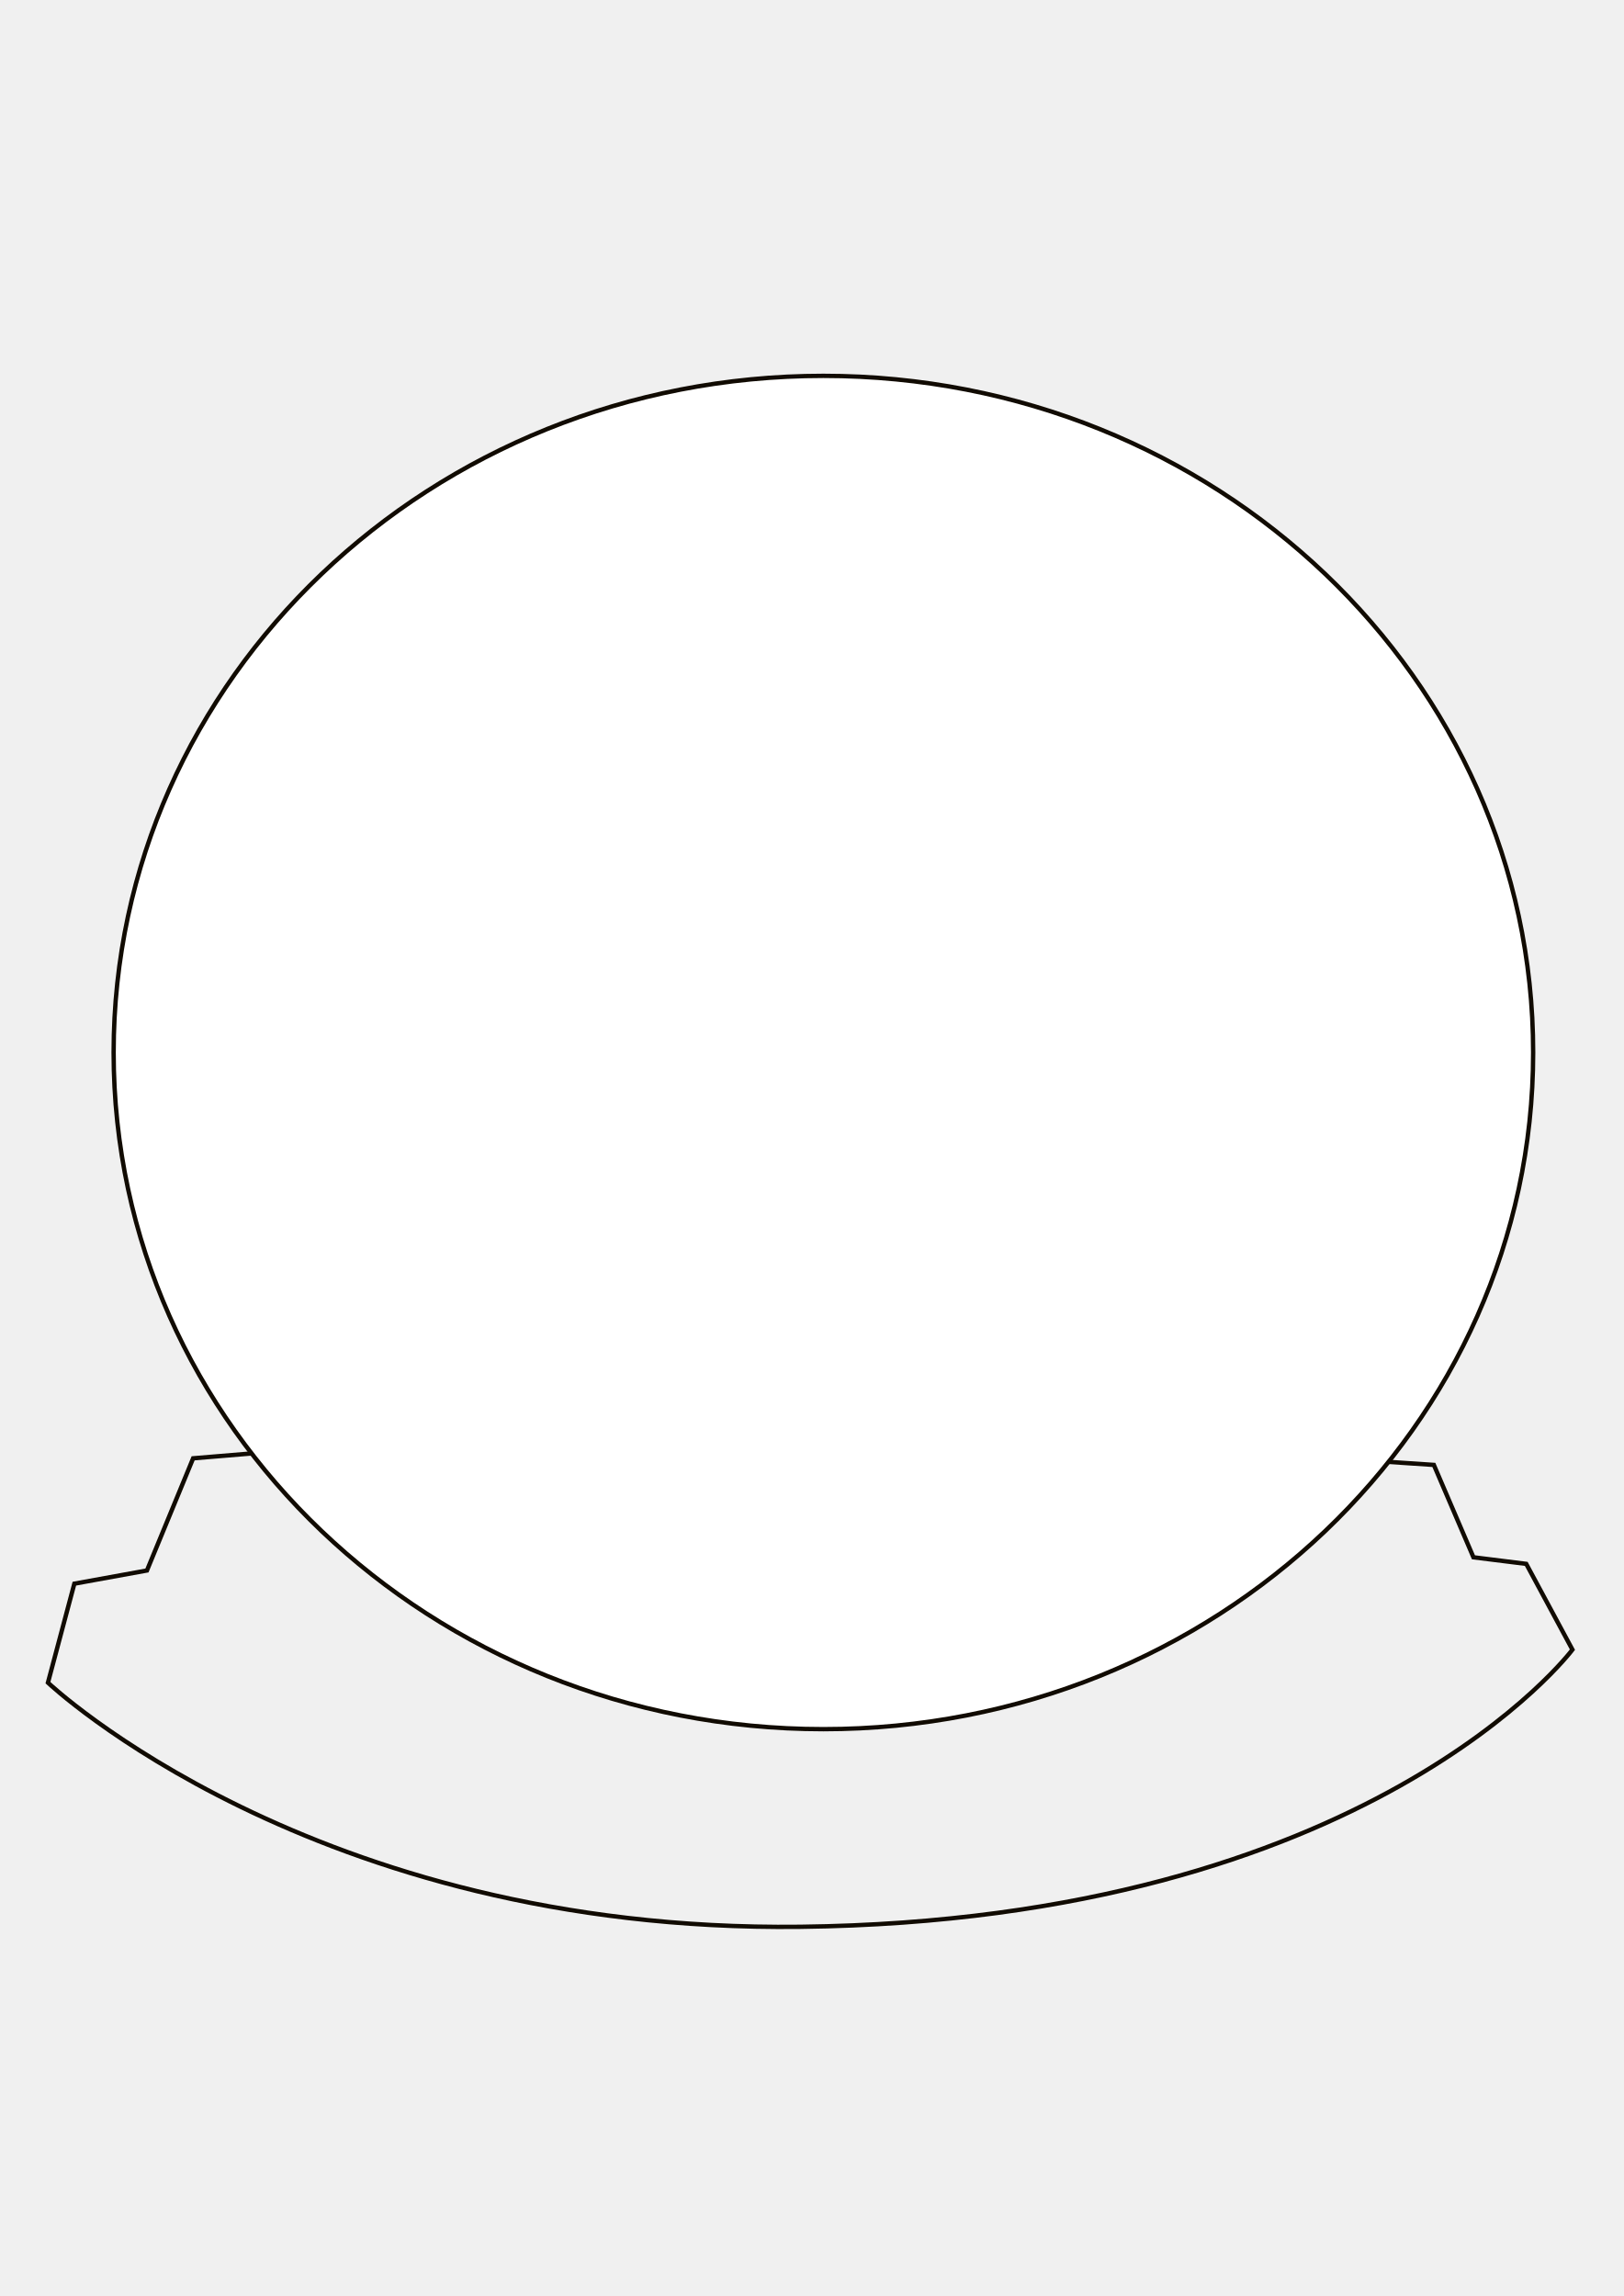
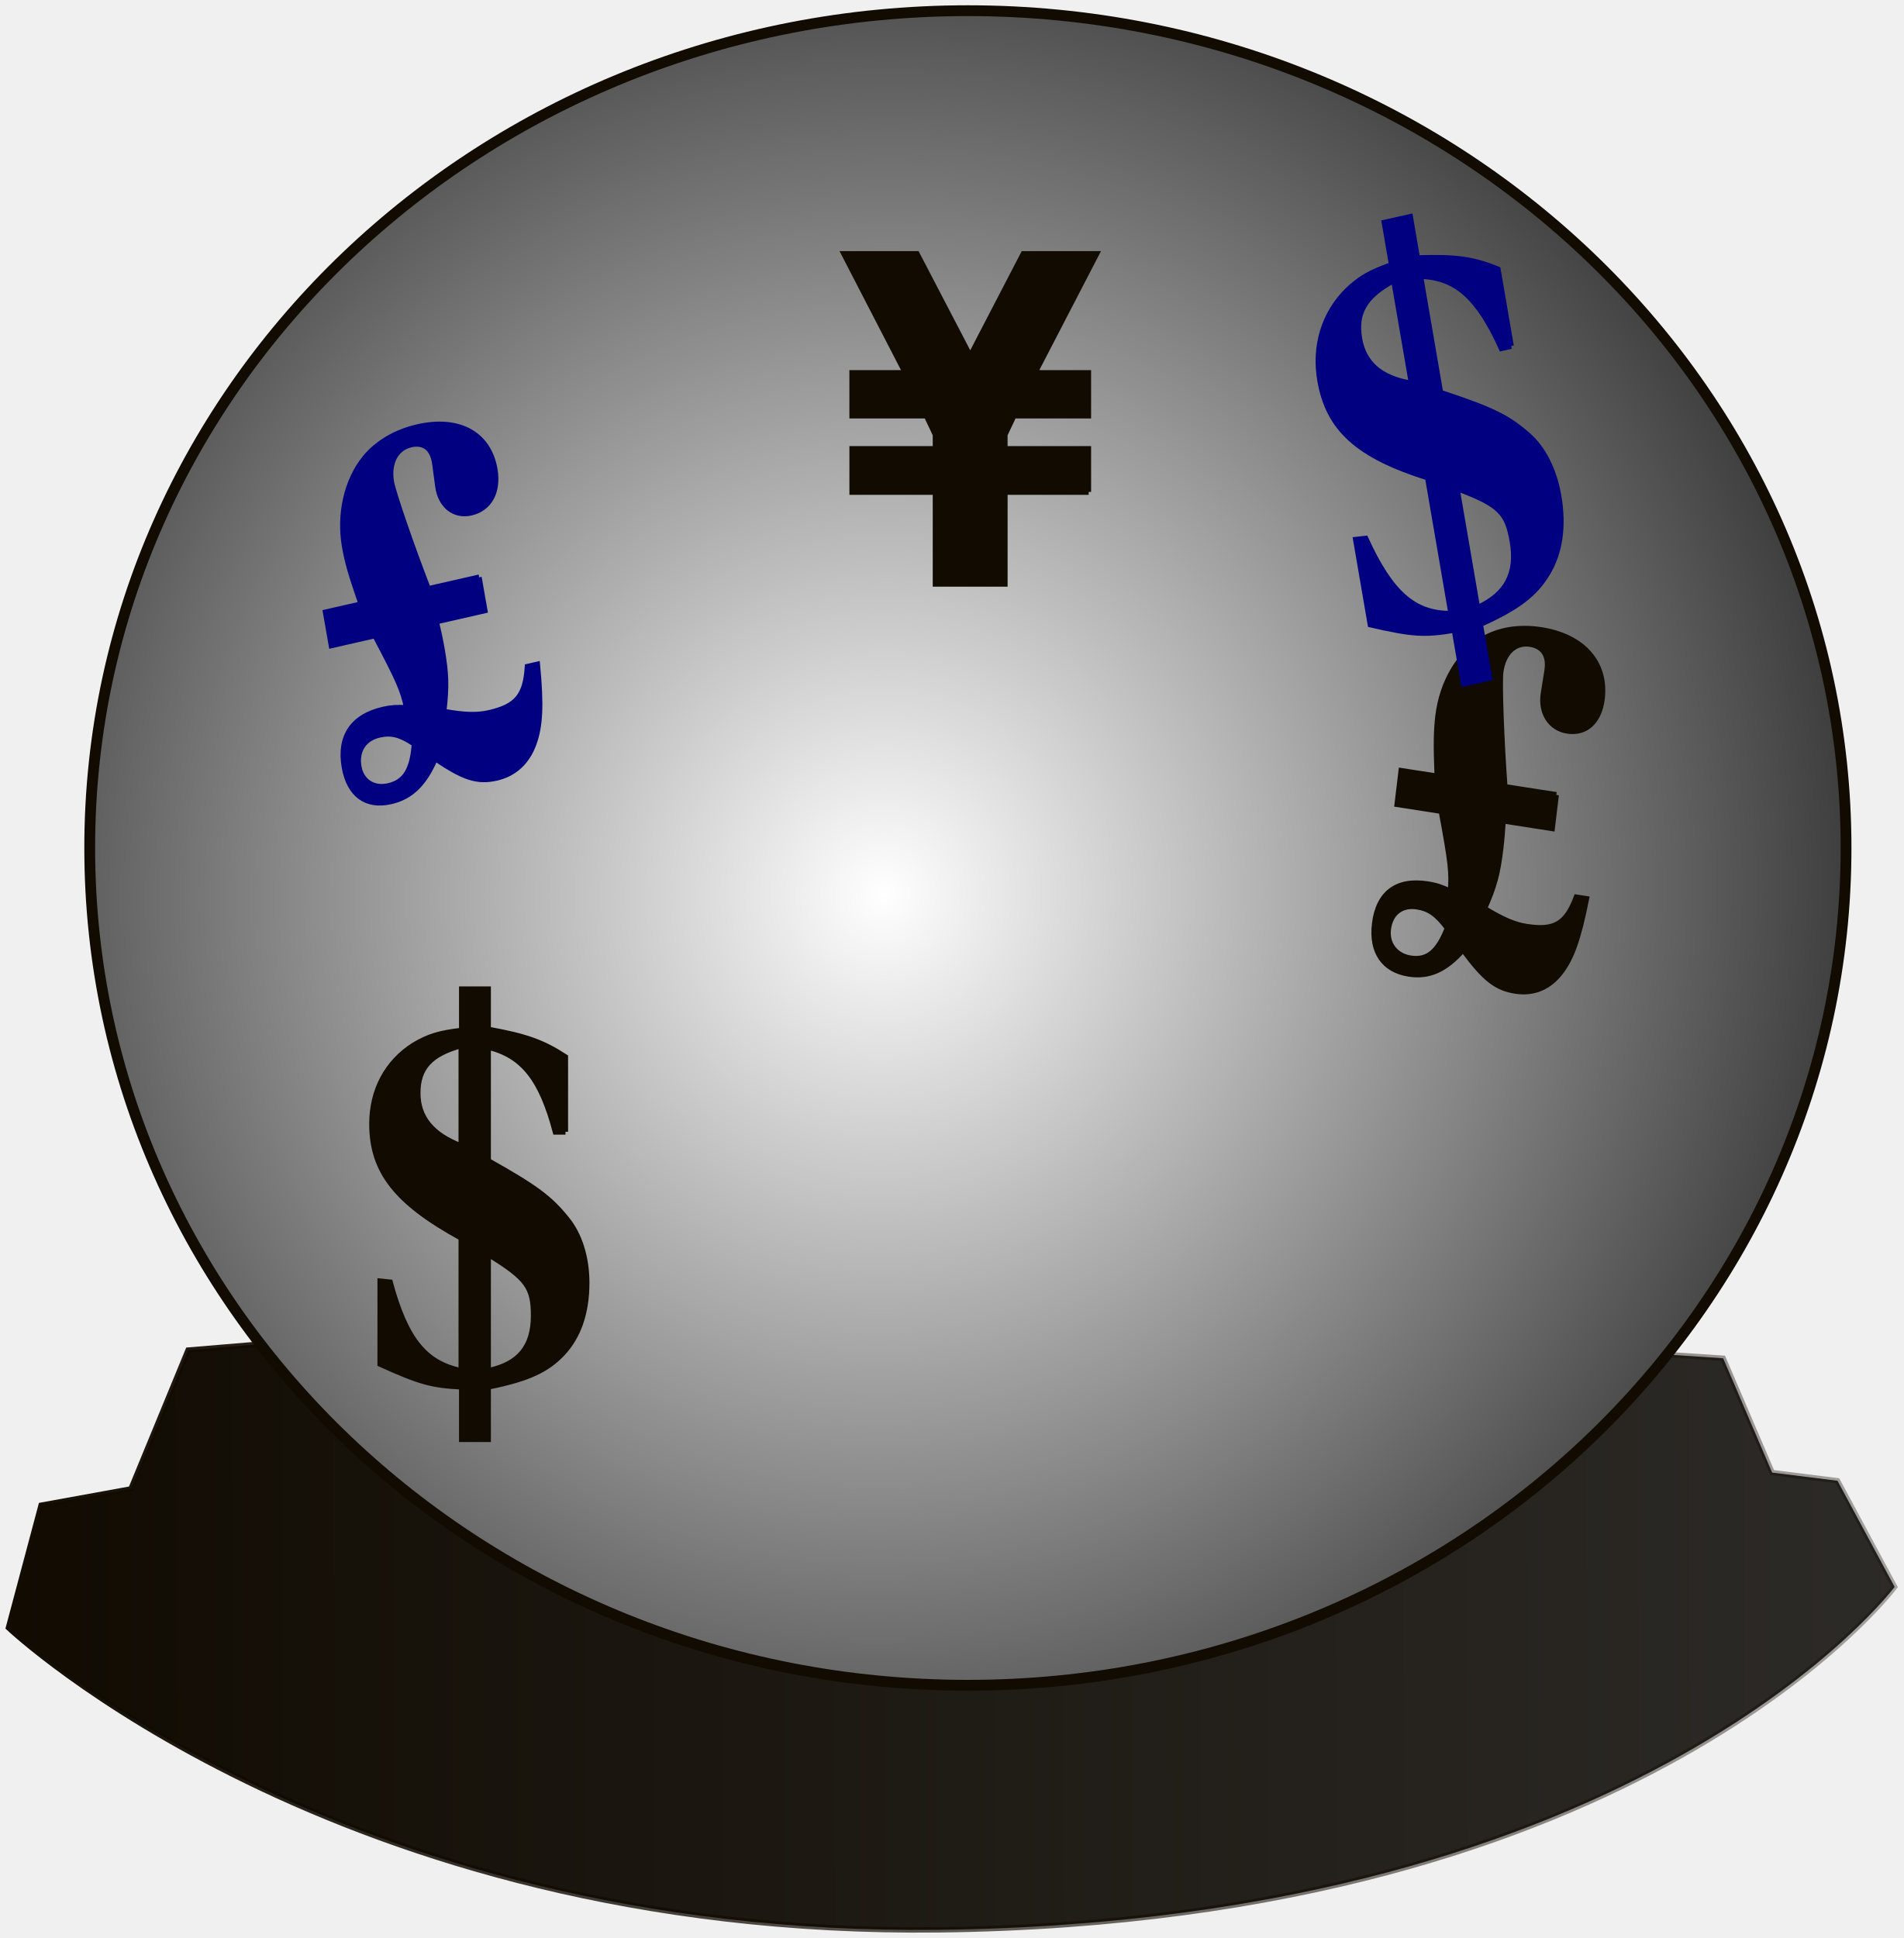
- <svg xmlns="http://www.w3.org/2000/svg" width="744.094" height="1052.362" id="svg3445" version="1.1">
-   <defs id="defs3447" />
-   <g id="layer1">
-     <path style="fill:none;stroke:#110b02;stroke-width:2;stroke-linecap:butt;stroke-linejoin:miter;stroke-opacity:1;stroke-miterlimit:4;stroke-dasharray:none" d="m 611.724,668.411 45.365,3.024 18.146,42.341 24.195,3.024 21.171,39.317 c 0,0 -92.584,123.927 -353.85,127.023 C 142.858,885.793 21.974,771.239 21.974,771.239 l 12.097,-45.365 33.268,-6.049 21.171,-51.414 36.292,-3.024 z" id="path3875" />
-     <path style="fill:#ffffff;fill-opacity:1;stroke:#110b02;stroke-width:0.52;stroke-linejoin:round;stroke-miterlimit:4;stroke-opacity:1;stroke-dasharray:none" id="path3877" d="m 695,379.505 a 84.643,80.714 0 1 1 -169.286,0 84.643,80.714 0 1 1 169.286,0 z" transform="matrix(3.842757,0,0,3.84246,-1968.117,-975.8202)" />
-     <flowRoot xml:space="preserve" id="flowRoot3879" style="font-size:12px;font-style:normal;font-variant:normal;font-weight:normal;font-stretch:normal;text-align:start;line-height:125%;letter-spacing:0px;word-spacing:0px;writing-mode:lr-tb;text-anchor:start;fill:none;fill-opacity:1;stroke:#110b02;font-family:Sans;-inkscape-font-specification:Sans;stroke-opacity:1;stroke-width:0.2;stroke-miterlimit:4;stroke-dasharray:none" transform="matrix(9.169706,-2.088724,1.832555,10.45152,-5554.558,-2167.499)">
-       <flowRegion id="flowRegion3881">
-         <rect id="rect3883" width="29.286" height="42.143" x="549.286" y="345.219" style="stroke:#110b02;stroke-opacity:1;fill:none;stroke-width:0.2;stroke-miterlimit:4;stroke-dasharray:none" />
-       </flowRegion>
-       <flowPara id="flowPara3885" style="font-size:18px;font-style:normal;font-variant:normal;font-weight:bold;font-stretch:normal;text-align:start;line-height:125%;writing-mode:lr-tb;text-anchor:start;font-family:Nimbus Roman No9 L;-inkscape-font-specification:Nimbus Roman No9 L Bold;stroke:#110b02;stroke-opacity:1;fill:none;stroke-width:0.2;stroke-miterlimit:4;stroke-dasharray:none">£</flowPara>
-     </flowRoot>
-     <flowRoot xml:space="preserve" id="flowRoot3887" style="font-size:12px;font-style:normal;font-variant:normal;font-weight:normal;font-stretch:normal;text-align:start;line-height:125%;letter-spacing:0px;word-spacing:0px;writing-mode:lr-tb;text-anchor:start;fill:none;stroke:#110b02;stroke-width:0.236;stroke-miterlimit:4;stroke-opacity:1;stroke-dasharray:none;font-family:Sans;-inkscape-font-specification:Sans" transform="matrix(7.735165,0,0,9.304631,-4250.68,-2735.464)">
-       <flowRegion id="flowRegion3889">
-         <rect id="rect3891" width="39.286" height="42.857" x="592.143" y="317.362" style="fill:none;stroke:#110b02;stroke-width:0.236;stroke-miterlimit:4;stroke-opacity:1;stroke-dasharray:none" />
-       </flowRegion>
-       <flowPara id="flowPara3895" style="font-size:18px;font-style:normal;font-variant:normal;font-weight:bold;font-stretch:normal;text-align:start;line-height:125%;writing-mode:lr-tb;text-anchor:start;fill:none;stroke:#110b02;stroke-width:0.236;stroke-miterlimit:4;stroke-opacity:1;stroke-dasharray:none;font-family:Sans;-inkscape-font-specification:Sans Bold">¥</flowPara>
-     </flowRoot>
-     <flowRoot xml:space="preserve" id="flowRoot3879-4" style="font-size:12px;font-style:normal;font-variant:normal;font-weight:normal;font-stretch:normal;text-align:start;line-height:125%;letter-spacing:0px;word-spacing:0px;writing-mode:lr-tb;text-anchor:start;fill:none;fill-opacity:1;stroke:#110b02;font-family:Sans;-inkscape-font-specification:Sans;stroke-opacity:1;stroke-width:0.2;stroke-miterlimit:4;stroke-dasharray:none" transform="matrix(9.265265,1.440208,-1.263575,10.56044,-4109.269,-4088.349)">
-       <flowRegion id="flowRegion3881-7">
-         <rect id="rect3883-8" width="29.286" height="42.143" x="549.286" y="345.219" style="stroke:#110b02;stroke-opacity:1;fill:none;stroke-width:0.2;stroke-miterlimit:4;stroke-dasharray:none" />
-       </flowRegion>
-       <flowPara id="flowPara3885-9" style="font-size:18px;font-style:normal;font-variant:normal;font-weight:bold;font-stretch:normal;text-align:start;line-height:125%;writing-mode:lr-tb;text-anchor:start;font-family:Nimbus Roman No9 L;-inkscape-font-specification:Nimbus Roman No9 L Bold;stroke:#110b02;stroke-opacity:1;fill:none;stroke-width:0.2;stroke-miterlimit:4;stroke-dasharray:none">£</flowPara>
-     </flowRoot>
-     <flowRoot xml:space="preserve" id="flowRoot3924" style="font-size:12px;font-style:normal;font-variant:normal;font-weight:normal;font-stretch:normal;text-align:start;line-height:125%;letter-spacing:0px;word-spacing:0px;writing-mode:lr-tb;text-anchor:start;fill:none;fill-opacity:1;stroke:#110b02;font-family:Sans;-inkscape-font-specification:Sans;stroke-opacity:1;stroke-width:0.426;stroke-miterlimit:4;stroke-dasharray:none" transform="matrix(4.495291,0,0,4.908143,-2484.873,-1361.745)">
-       <flowRegion id="flowRegion3926">
-         <rect id="rect3928" width="36.429" height="55.714" x="586.429" y="379.505" style="stroke:#110b02;stroke-opacity:1;fill:none;stroke-width:0.426;stroke-miterlimit:4;stroke-dasharray:none" />
-       </flowRegion>
-       <flowPara id="flowPara3930" style="font-size:40px;font-style:normal;font-variant:normal;font-weight:bold;font-stretch:normal;text-align:start;line-height:125%;writing-mode:lr-tb;text-anchor:start;font-family:Nimbus Roman No9 L;-inkscape-font-specification:Nimbus Roman No9 L Bold;stroke:#110b02;stroke-opacity:1;fill:none;stroke-width:0.426;stroke-miterlimit:4;stroke-dasharray:none">$</flowPara>
-     </flowRoot>
-     <flowRoot xml:space="preserve" id="flowRoot3924-1" style="font-size:12px;font-style:normal;font-variant:normal;font-weight:normal;font-stretch:normal;text-align:start;line-height:125%;letter-spacing:0px;word-spacing:0px;writing-mode:lr-tb;text-anchor:start;fill:none;fill-opacity:1;stroke:#110b02;font-family:Sans;-inkscape-font-specification:Sans;stroke-opacity:1;stroke-width:0.417;stroke-miterlimit:4;stroke-dasharray:none" transform="matrix(4.411454,-0.9849163,0.8641226,5.028122,-2427.151,-1106.011)">
-       <flowRegion id="flowRegion3926-4">
-         <rect id="rect3928-1" width="36.429" height="55.714" x="586.429" y="379.505" style="stroke:#110b02;stroke-opacity:1;fill:none;stroke-width:0.417;stroke-miterlimit:4;stroke-dasharray:none" />
-       </flowRegion>
-       <flowPara id="flowPara3930-2" style="font-size:40px;font-style:normal;font-variant:normal;font-weight:bold;font-stretch:normal;text-align:start;line-height:125%;writing-mode:lr-tb;text-anchor:start;font-family:Nimbus Roman No9 L;-inkscape-font-specification:Nimbus Roman No9 L Bold;stroke:#110b02;stroke-opacity:1;fill:none;stroke-width:0.417;stroke-miterlimit:4;stroke-dasharray:none">$</flowPara>
-     </flowRoot>
+ <svg xmlns="http://www.w3.org/2000/svg" xmlns:xlink="http://www.w3.org/1999/xlink" width="704.938" height="717.857" id="svg3445" version="1.1">
+   <defs id="defs3447">
+     <linearGradient id="linearGradient3788">
+       <stop style="stop-color:#110b02;stop-opacity:1;" offset="0" id="stop3790" />
+       <stop style="stop-color:#110b02;stop-opacity:0;" offset="1" id="stop3792" />
+     </linearGradient>
+     <linearGradient id="linearGradient3780">
+       <stop style="stop-color:#110b02;stop-opacity:1;" offset="0" id="stop3782" />
+       <stop style="stop-color:#3b3b3b;stop-opacity:1;" offset="1" id="stop3784" />
+     </linearGradient>
+     <linearGradient id="linearGradient3772">
+       <stop style="stop-color:#ffffff;stop-opacity:1;" offset="0" id="stop3774" />
+       <stop style="stop-color:#3b3b3b;stop-opacity:1;" offset="1" id="stop3776" />
+     </linearGradient>
+     <radialGradient xlink:href="#linearGradient3772" id="radialGradient3778" cx="602.178" cy="384.183" fx="602.178" fy="384.183" r="84.903" gradientTransform="matrix(1.104358,0.1432666,-0.14757,1.137706,-6.148037,-139.3927)" gradientUnits="userSpaceOnUse" />
+     <linearGradient xlink:href="#linearGradient3780" id="linearGradient3786" x1="20.974" y1="774.286" x2="1081.601" y2="771.429" gradientUnits="userSpaceOnUse" />
+     <linearGradient xlink:href="#linearGradient3788" id="linearGradient3794" x1="20.974" y1="774.286" x2="1081.601" y2="771.429" gradientUnits="userSpaceOnUse" />
+     <radialGradient xlink:href="#linearGradient3772" id="radialGradient3812" gradientUnits="userSpaceOnUse" gradientTransform="matrix(1.104358,0.1432666,-0.14757,1.137706,-6.148037,-139.3927)" cx="602.178" cy="384.183" fx="602.178" fy="384.183" r="84.903" />
+   </defs>
+   <g id="layer1" transform="translate(-18.84375,-168.3134)">
+     <path style="fill:url(#linearGradient3786);fill-opacity:1;stroke:url(#linearGradient3794);stroke-width:2;stroke-linecap:butt;stroke-linejoin:miter;stroke-miterlimit:4;stroke-opacity:1;stroke-dasharray:none" d="m 611.724,668.411 45.365,3.024 18.146,42.341 24.195,3.024 21.171,39.317 c 0,0 -92.584,123.927 -353.85,127.023 C 142.858,885.793 21.974,771.239 21.974,771.239 l 12.097,-45.365 33.268,-6.049 21.171,-51.414 36.292,-3.024 z" id="path3875" />
+     <path transform="matrix(3.842757,0,0,3.84246,-1968.117,-975.8202)" style="fill:url(#radialGradient3812);fill-opacity:1;stroke:#110b02;stroke-width:1.041;stroke-linejoin:round;stroke-miterlimit:4;stroke-opacity:1" d="m 695,379.505 c 0,44.577 -37.896,80.714 -84.643,80.714 -46.747,0 -84.643,-36.137 -84.643,-80.714 0,-44.577 37.896,-80.714 84.643,-80.714 46.747,0 84.643,36.137 84.643,80.714 z" id="path3877" />
+     <g transform="matrix(9.169706,-2.088724,1.832555,10.45152,-5554.558,-2167.499)" style="font-size:12px;font-style:normal;font-variant:normal;font-weight:normal;font-stretch:normal;text-align:start;line-height:125%;letter-spacing:0px;word-spacing:0px;writing-mode:lr-tb;text-anchor:start;fill:#000080;fill-opacity:1;stroke:#000080;stroke-width:0.2;stroke-miterlimit:4;stroke-opacity:1;font-family:Sans;-inkscape-font-specification:Sans" id="flowRoot3879">
+       <path d="m 556.193,355.107 -2.052,0 c -0.342,-1.53 -0.702,-3.528 -0.702,-3.924 0,-0.684 0.414,-1.134 1.008,-1.134 0.504,0 0.792,0.27 0.792,0.774 l 0,0.054 -0.036,0.792 c -0.036,0.684 0.432,1.17 1.116,1.17 0.756,0 1.224,-0.504 1.224,-1.296 0,-1.242 -1.044,-2.034 -2.718,-2.034 -0.9,0 -1.692,0.234 -2.268,0.648 -0.864,0.63 -1.386,1.71 -1.386,2.862 0,0.54 0.054,0.99 0.252,2.088 l -1.44,0 0,1.17 1.764,0 c 0.63,1.764 0.702,2.052 0.738,2.718 -0.36,-0.09 -0.594,-0.126 -0.918,-0.126 -1.242,0 -1.908,0.576 -1.908,1.656 0,0.972 0.576,1.53 1.584,1.53 0.81,0 1.422,-0.342 2.016,-1.116 0.972,0.882 1.476,1.134 2.25,1.134 0.72,0 1.296,-0.306 1.674,-0.864 0.378,-0.558 0.558,-1.26 0.684,-2.682 l -0.414,0 c -0.27,0.972 -0.684,1.278 -1.8,1.278 -0.486,0 -0.972,-0.108 -1.746,-0.396 0.288,-0.828 0.36,-1.296 0.36,-2.16 0,-0.378 -0.018,-0.63 -0.036,-0.972 l 1.962,0 0,-1.17 m -3.654,5.166 c -0.252,0.882 -0.63,1.242 -1.296,1.242 -0.594,0 -1.008,-0.36 -1.008,-0.882 0,-0.576 0.396,-0.936 1.008,-0.936 0.486,0 0.81,0.144 1.296,0.576" style="font-size:18px;font-weight:bold;line-height:125%;fill:#000080;stroke:#000080;font-family:Nimbus Roman No9 L;-inkscape-font-specification:Nimbus Roman No9 L Bold" id="path3809" />
+     </g>
+     <g transform="matrix(7.735165,0,0,9.304631,-4250.68,-2735.464)" style="font-size:12px;font-style:normal;font-variant:normal;font-weight:normal;font-stretch:normal;text-align:start;line-height:125%;letter-spacing:0px;word-spacing:0px;writing-mode:lr-tb;text-anchor:start;fill:#110b02;fill-opacity:1;stroke:#110b02;stroke-width:0.236;stroke-miterlimit:4;stroke-opacity:1;font-family:Sans;-inkscape-font-specification:Sans" id="flowRoot3887">
+       <path d="m 604.092,331.66 -3.999,0 0,3.656 -3.349,0 0,-3.656 -3.99,0 0,-1.705 3.99,0 0,-0.58 -0.431,-0.756 -3.56,0 0,-1.688 2.566,0 -2.944,-4.737 3.507,0 2.54,4.052 2.531,-4.052 3.516,0 -2.953,4.737 2.575,0 0,1.688 -3.568,0 -0.431,0.756 0,0.58 3.999,0 0,1.705" style="font-size:18px;font-weight:bold;line-height:125%;fill:#110b02;stroke:#110b02;font-family:Sans;-inkscape-font-specification:Sans Bold" id="path3806" />
+     </g>
+     <g transform="matrix(9.265265,1.440208,-1.263575,10.56044,-4109.269,-4088.349)" style="font-size:12px;font-style:normal;font-variant:normal;font-weight:normal;font-stretch:normal;text-align:start;line-height:125%;letter-spacing:0px;word-spacing:0px;writing-mode:lr-tb;text-anchor:start;fill:#110b02;fill-opacity:1;stroke:#110b02;stroke-width:0.2;stroke-miterlimit:4;stroke-opacity:1;font-family:Sans;-inkscape-font-specification:Sans" id="flowRoot3879-4">
+       <path d="m 556.193,355.107 -2.052,0 c -0.342,-1.53 -0.702,-3.528 -0.702,-3.924 0,-0.684 0.414,-1.134 1.008,-1.134 0.504,0 0.792,0.27 0.792,0.774 l 0,0.054 -0.036,0.792 c -0.036,0.684 0.432,1.17 1.116,1.17 0.756,0 1.224,-0.504 1.224,-1.296 0,-1.242 -1.044,-2.034 -2.718,-2.034 -0.9,0 -1.692,0.234 -2.268,0.648 -0.864,0.63 -1.386,1.71 -1.386,2.862 0,0.54 0.054,0.99 0.252,2.088 l -1.44,0 0,1.17 1.764,0 c 0.63,1.764 0.702,2.052 0.738,2.718 -0.36,-0.09 -0.594,-0.126 -0.918,-0.126 -1.242,0 -1.908,0.576 -1.908,1.656 0,0.972 0.576,1.53 1.584,1.53 0.81,0 1.422,-0.342 2.016,-1.116 0.972,0.882 1.476,1.134 2.25,1.134 0.72,0 1.296,-0.306 1.674,-0.864 0.378,-0.558 0.558,-1.26 0.684,-2.682 l -0.414,0 c -0.27,0.972 -0.684,1.278 -1.8,1.278 -0.486,0 -0.972,-0.108 -1.746,-0.396 0.288,-0.828 0.36,-1.296 0.36,-2.16 0,-0.378 -0.018,-0.63 -0.036,-0.972 l 1.962,0 0,-1.17 m -3.654,5.166 c -0.252,0.882 -0.63,1.242 -1.296,1.242 -0.594,0 -1.008,-0.36 -1.008,-0.882 0,-0.576 0.396,-0.936 1.008,-0.936 0.486,0 0.81,0.144 1.296,0.576" style="font-size:18px;font-weight:bold;line-height:125%;fill:#110b02;stroke:#110b02;font-family:Nimbus Roman No9 L;-inkscape-font-specification:Nimbus Roman No9 L Bold" id="path3803" />
+     </g>
+     <g transform="matrix(4.495291,0,0,4.908143,-2484.873,-1361.745)" style="font-size:12px;font-style:normal;font-variant:normal;font-weight:normal;font-stretch:normal;text-align:start;line-height:125%;letter-spacing:0px;word-spacing:0px;writing-mode:lr-tb;text-anchor:start;fill:#110b02;fill-opacity:1;stroke:#110b02;stroke-width:0.426;stroke-miterlimit:4;stroke-opacity:1;font-family:Sans;-inkscape-font-specification:Sans" id="flowRoot3924">
+       <path d="m 603.558,397.155 0,-5.64 c -1.88,-1.12 -3.24,-1.56 -6.36,-2.08 l 0,-3.04 -2.2,0 0,3.12 c -1.84,0.2 -2.72,0.44 -3.96,1.12 -2.2,1.28 -3.44,3.4 -3.44,5.92 0,3.56 2,5.92 7.36,8.6 l 0,10.04 c -2.96,-0.56 -4.56,-2.36 -5.84,-6.68 l -0.84,-0.08 0,6.24 c 3.28,1.36 4.24,1.6 6.72,1.72 l 0,3.96 2.2,0 0,-3.96 c 3.28,-0.6 4.84,-1.28 6.12,-2.52 1.32,-1.28 2,-3.08 2,-5.32 0,-1.92 -0.6,-3.64 -1.64,-4.8 -1.4,-1.6 -2.6,-2.4 -6.48,-4.4 l 0,-8.6 c 2.84,0.64 4.36,2.4 5.52,6.4 l 0.84,0 m -6.36,9.24 c 3.2,1.8 3.72,2.48 3.72,4.64 0,2.36 -1.2,3.68 -3.72,4.16 l 0,-8.8 m -2.24,-8.16 c -2.4,-0.84 -3.56,-2.16 -3.56,-4 0,-1.92 1.04,-2.96 3.56,-3.6 l 0,7.6" style="font-size:40px;font-weight:bold;line-height:125%;fill:#110b02;stroke:#110b02;font-family:Nimbus Roman No9 L;-inkscape-font-specification:Nimbus Roman No9 L Bold" id="path3800" />
+     </g>
+     <g transform="matrix(4.411454,-0.9849163,0.8641226,5.028122,-2427.151,-1106.011)" style="font-size:12px;font-style:normal;font-variant:normal;font-weight:normal;font-stretch:normal;text-align:start;line-height:125%;letter-spacing:0px;word-spacing:0px;writing-mode:lr-tb;text-anchor:start;fill:#000080;fill-opacity:1;stroke:#000080;stroke-width:0.417;stroke-miterlimit:4;stroke-opacity:1;font-family:Sans;-inkscape-font-specification:Sans" id="flowRoot3924-1">
+       <path d="m 603.558,397.155 0,-5.64 c -1.88,-1.12 -3.24,-1.56 -6.36,-2.08 l 0,-3.04 -2.2,0 0,3.12 c -1.84,0.2 -2.72,0.44 -3.96,1.12 -2.2,1.28 -3.44,3.4 -3.44,5.92 0,3.56 2,5.92 7.36,8.6 l 0,10.04 c -2.96,-0.56 -4.56,-2.36 -5.84,-6.68 l -0.84,-0.08 0,6.24 c 3.28,1.36 4.24,1.6 6.72,1.72 l 0,3.96 2.2,0 0,-3.96 c 3.28,-0.6 4.84,-1.28 6.12,-2.52 1.32,-1.28 2,-3.08 2,-5.32 0,-1.92 -0.6,-3.64 -1.64,-4.8 -1.4,-1.6 -2.6,-2.4 -6.48,-4.4 l 0,-8.6 c 2.84,0.64 4.36,2.4 5.52,6.4 l 0.84,0 m -6.36,9.24 c 3.2,1.8 3.72,2.48 3.72,4.64 0,2.36 -1.2,3.68 -3.72,4.16 l 0,-8.8 m -2.24,-8.16 c -2.4,-0.84 -3.56,-2.16 -3.56,-4 0,-1.92 1.04,-2.96 3.56,-3.6 l 0,7.6" style="font-size:40px;font-weight:bold;line-height:125%;fill:#000080;stroke:#000080;font-family:Nimbus Roman No9 L;-inkscape-font-specification:Nimbus Roman No9 L Bold" id="path3797" />
+     </g>
  </g>
</svg>
